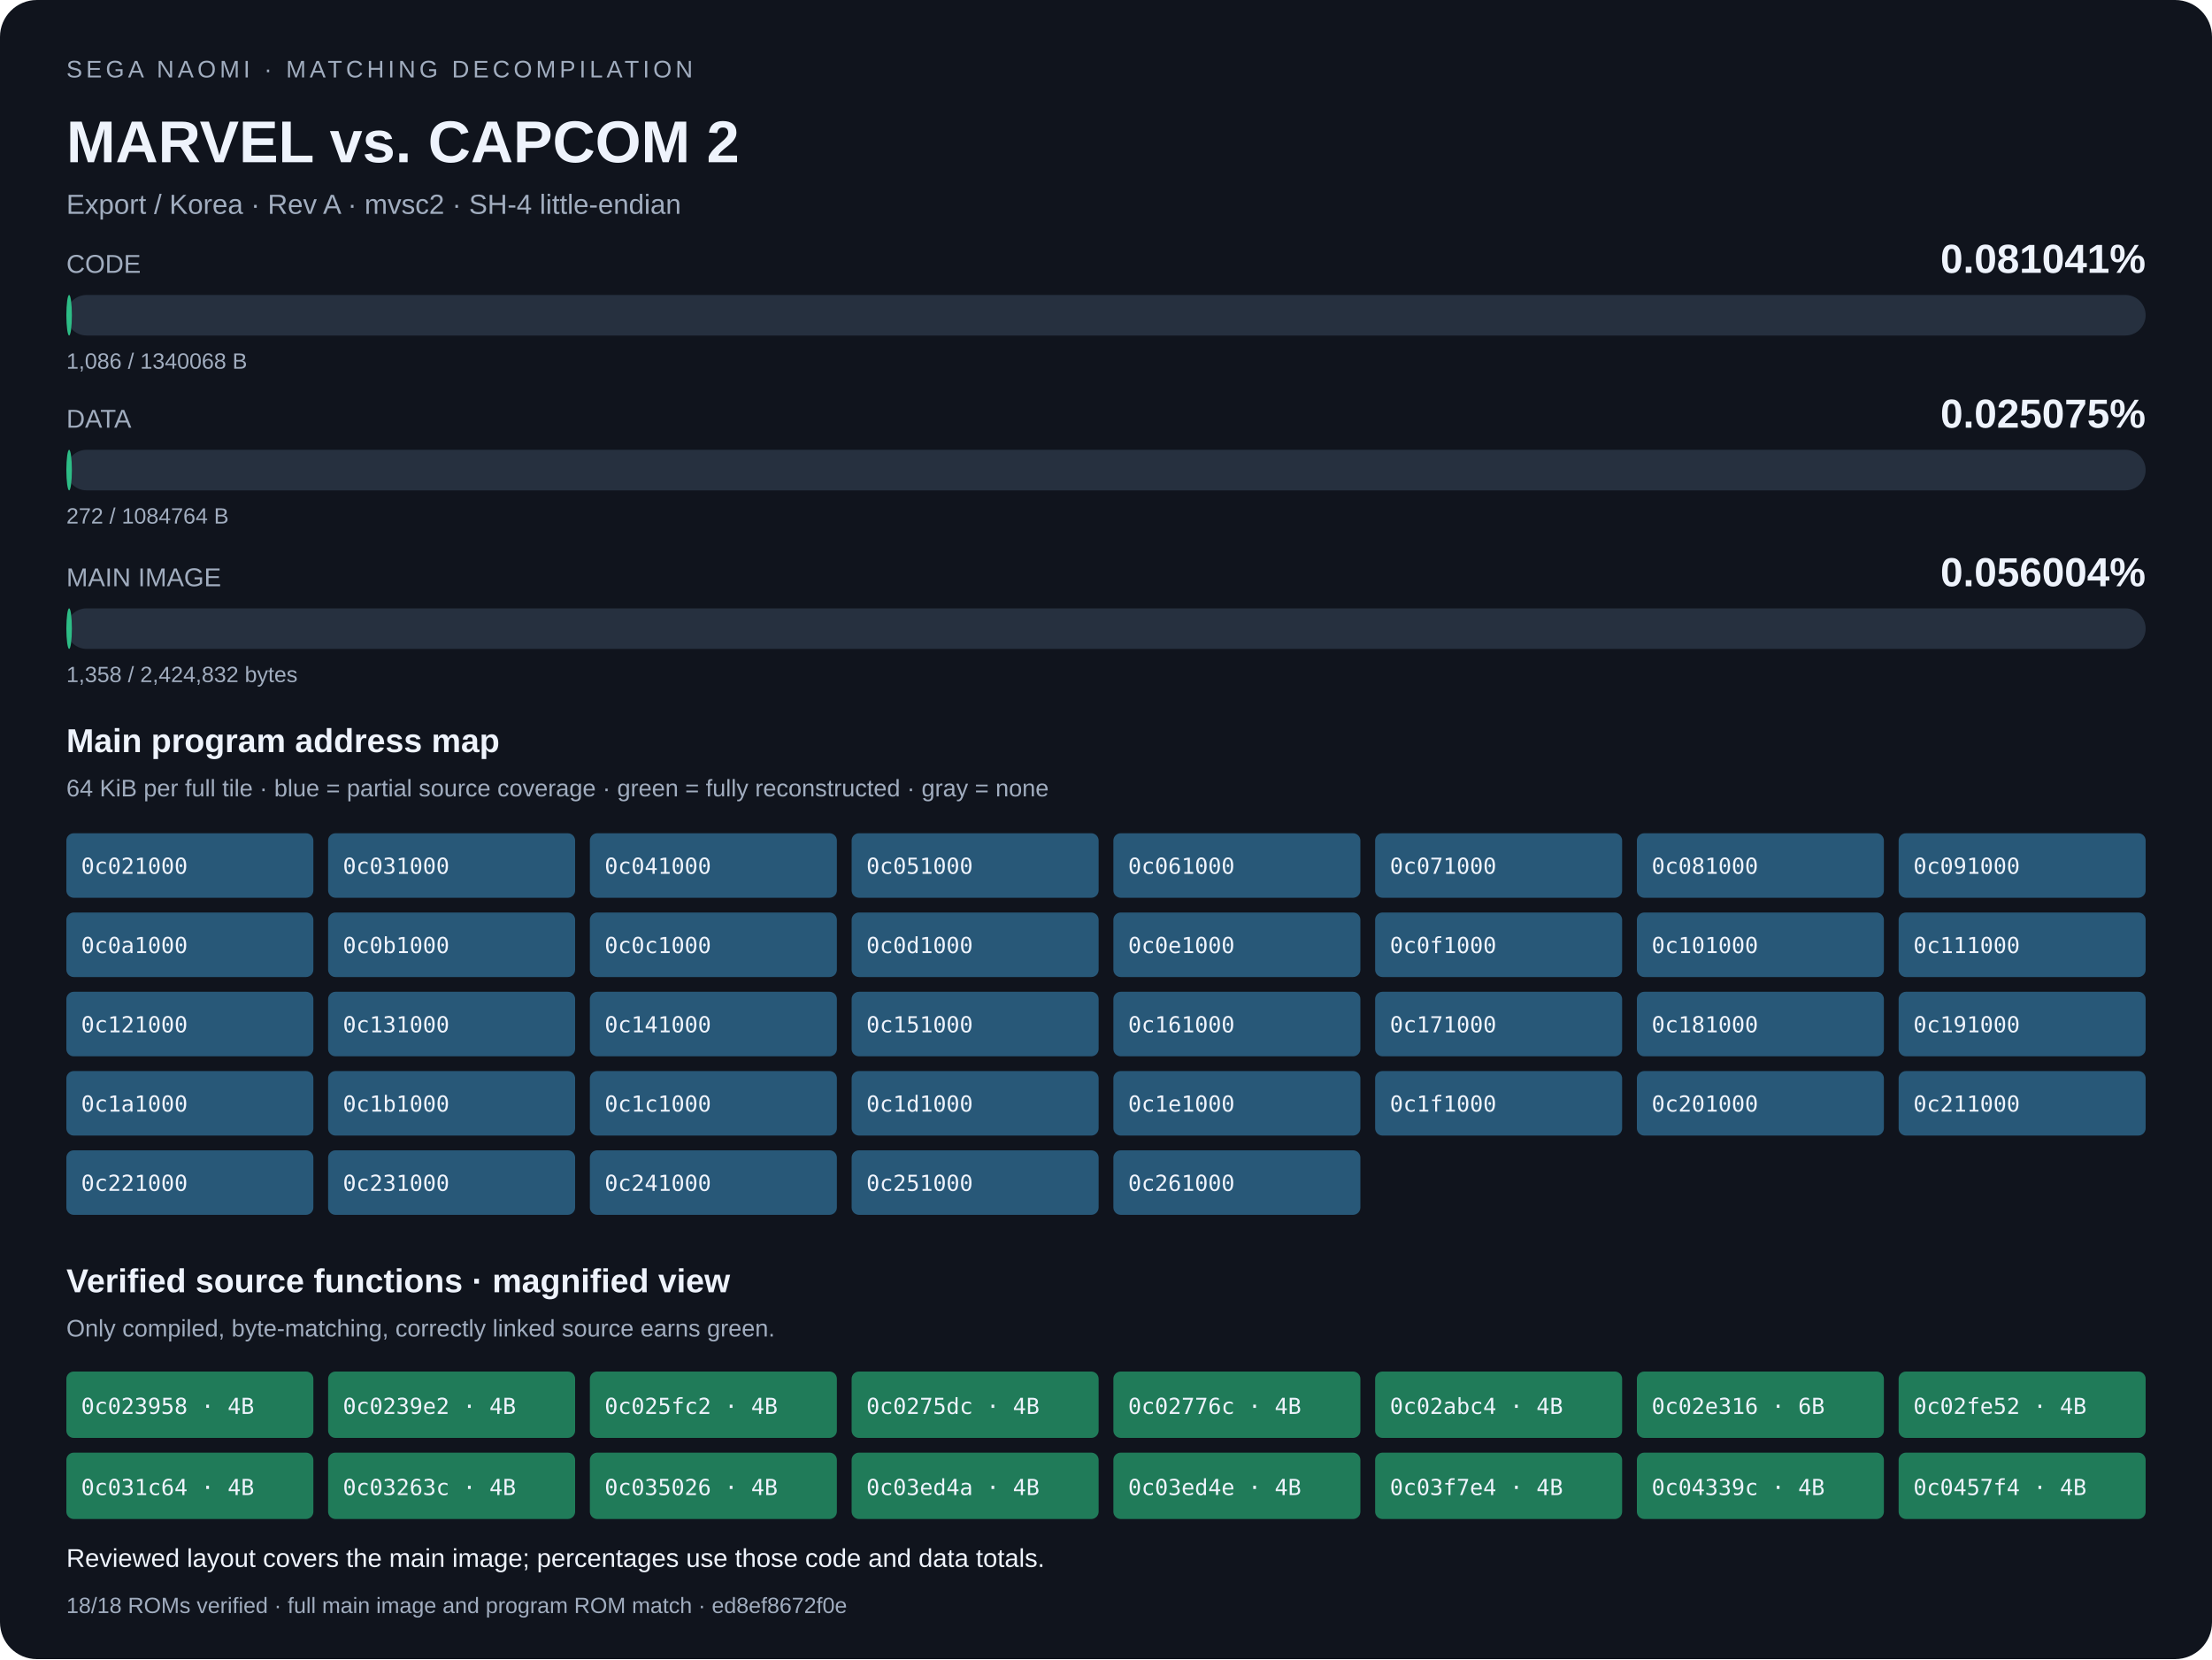
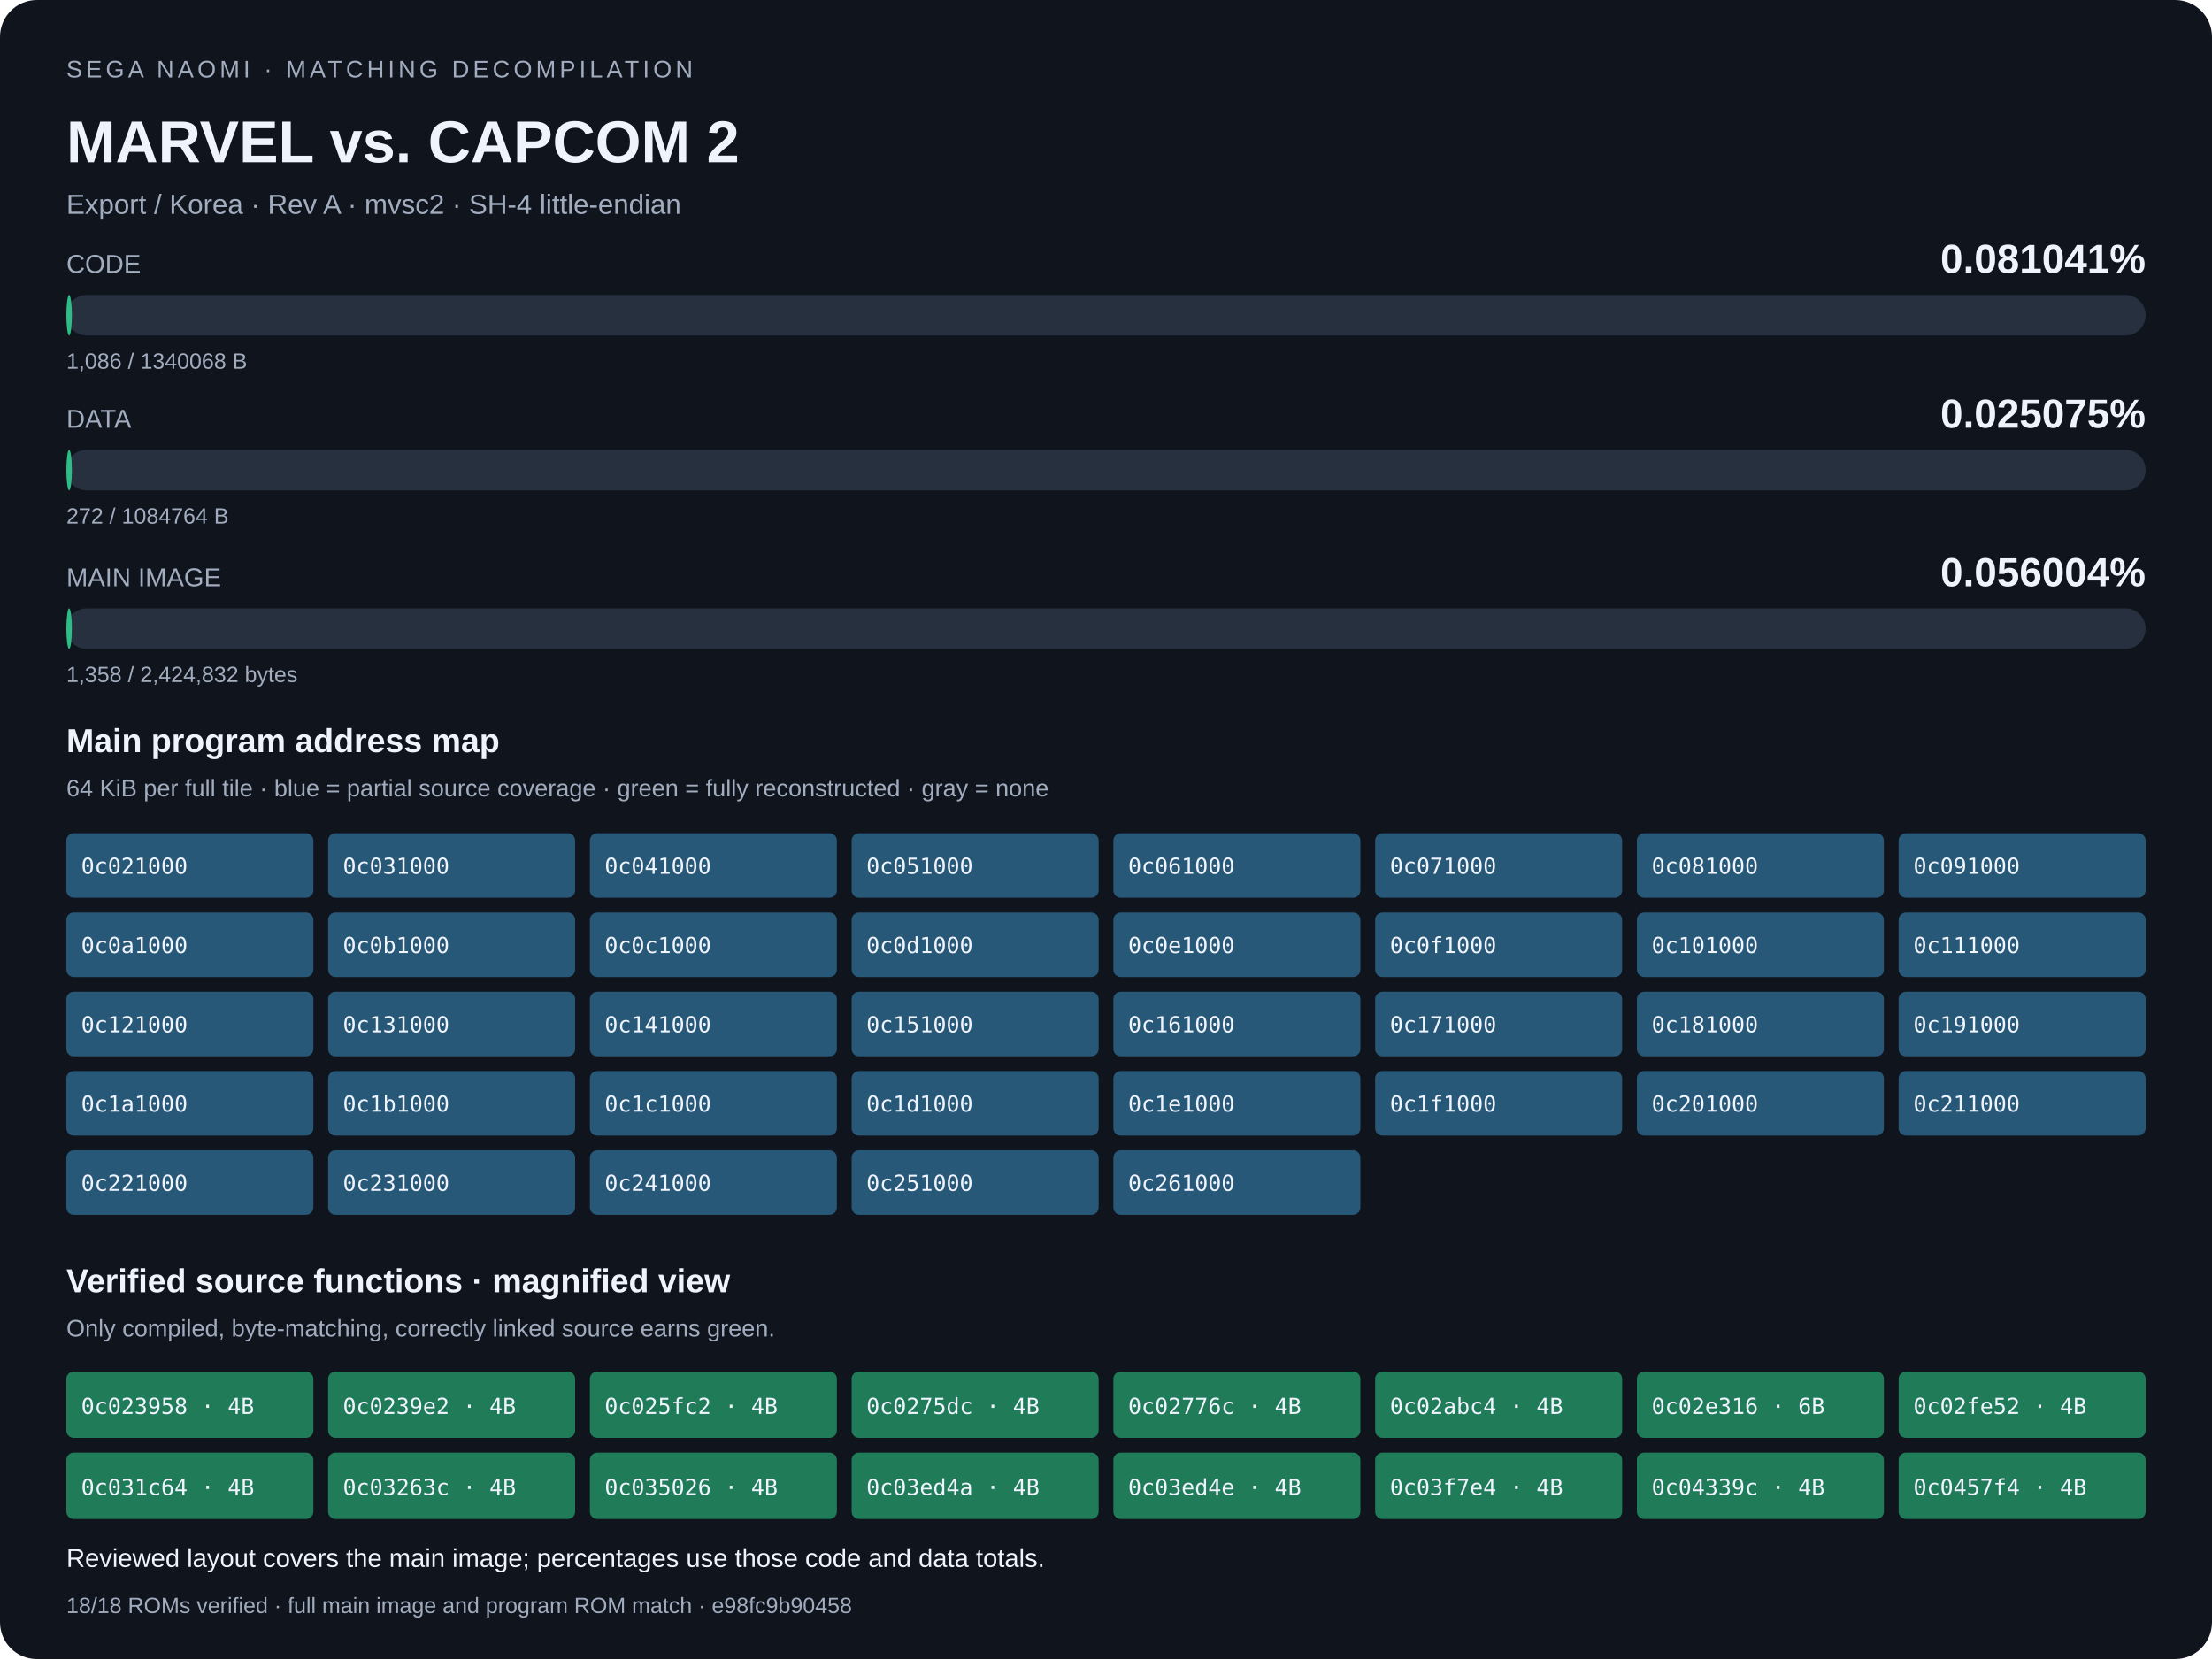
<svg xmlns="http://www.w3.org/2000/svg" width="1200" height="900" viewBox="0 0 1200 900" role="img" aria-labelledby="title desc">
  <rect width="1200" height="900" rx="20" fill="#10141d" />
  <style>text{font-family:Arial,sans-serif;fill:#eef3fc}.muted{fill:#a1adbf}.mono{font-family:monospace}</style>
  <text x="36" y="42" font-size="13" letter-spacing="2" class="muted">SEGA NAOMI · MATCHING DECOMPILATION</text>
  <text x="36" y="88" font-size="32" font-weight="700">MARVEL vs. CAPCOM 2</text>
  <text x="36" y="116" font-size="15" class="muted">Export / Korea · Rev A · mvsc2 · SH-4 little-endian</text>
  <text x="36" y="148" font-size="14" class="muted">CODE</text>
  <text x="1164" y="148" font-size="22" font-weight="700" text-anchor="end">0.081041%</text>
  <rect x="36" y="160" width="1128" height="22" rx="11" fill="#26303f" />
  <rect x="36" y="160" width="3" height="22" rx="11" fill="#2dbd86" />
  <text x="36" y="200" font-size="12" class="muted">1,086 / 1340068 B</text>
  <text x="36" y="232" font-size="14" class="muted">DATA</text>
  <text x="1164" y="232" font-size="22" font-weight="700" text-anchor="end">0.025075%</text>
  <rect x="36" y="244" width="1128" height="22" rx="11" fill="#26303f" />
  <rect x="36" y="244" width="3" height="22" rx="11" fill="#2dbd86" />
  <text x="36" y="284" font-size="12" class="muted">272 / 1084764 B</text>
  <text x="36" y="318" font-size="14" class="muted">MAIN IMAGE</text>
  <text x="1164" y="318" font-size="22" font-weight="700" text-anchor="end">0.056004%</text>
  <rect x="36" y="330" width="1128" height="22" rx="11" fill="#26303f" />
  <rect x="36" y="330" width="3" height="22" rx="11" fill="#2dbd86" />
  <text x="36" y="370" font-size="12" class="muted">1,358 / 2,424,832 bytes</text>
  <text x="36" y="408" font-size="18" font-weight="700">Main program address map</text>
  <text x="36" y="432" font-size="13" class="muted">64 KiB per full tile · blue = partial source coverage · green = fully reconstructed · gray = none</text>
  <rect x="36" y="452" width="134" height="35" rx="4" fill="#285878">
</rect>
  <text x="44" y="474" font-size="12" class="mono">0c021000</text>
  <rect x="178" y="452" width="134" height="35" rx="4" fill="#285878">
</rect>
  <text x="186" y="474" font-size="12" class="mono">0c031000</text>
  <rect x="320" y="452" width="134" height="35" rx="4" fill="#285878">
</rect>
  <text x="328" y="474" font-size="12" class="mono">0c041000</text>
  <rect x="462" y="452" width="134" height="35" rx="4" fill="#285878">
</rect>
  <text x="470" y="474" font-size="12" class="mono">0c051000</text>
  <rect x="604" y="452" width="134" height="35" rx="4" fill="#285878">
</rect>
  <text x="612" y="474" font-size="12" class="mono">0c061000</text>
  <rect x="746" y="452" width="134" height="35" rx="4" fill="#285878">
</rect>
  <text x="754" y="474" font-size="12" class="mono">0c071000</text>
  <rect x="888" y="452" width="134" height="35" rx="4" fill="#285878">
</rect>
  <text x="896" y="474" font-size="12" class="mono">0c081000</text>
  <rect x="1030" y="452" width="134" height="35" rx="4" fill="#285878">
</rect>
  <text x="1038" y="474" font-size="12" class="mono">0c091000</text>
  <rect x="36" y="495" width="134" height="35" rx="4" fill="#285878">
</rect>
  <text x="44" y="517" font-size="12" class="mono">0c0a1000</text>
  <rect x="178" y="495" width="134" height="35" rx="4" fill="#285878">
</rect>
  <text x="186" y="517" font-size="12" class="mono">0c0b1000</text>
  <rect x="320" y="495" width="134" height="35" rx="4" fill="#285878">
</rect>
  <text x="328" y="517" font-size="12" class="mono">0c0c1000</text>
  <rect x="462" y="495" width="134" height="35" rx="4" fill="#285878">
</rect>
  <text x="470" y="517" font-size="12" class="mono">0c0d1000</text>
  <rect x="604" y="495" width="134" height="35" rx="4" fill="#285878">
</rect>
  <text x="612" y="517" font-size="12" class="mono">0c0e1000</text>
  <rect x="746" y="495" width="134" height="35" rx="4" fill="#285878">
</rect>
  <text x="754" y="517" font-size="12" class="mono">0c0f1000</text>
  <rect x="888" y="495" width="134" height="35" rx="4" fill="#285878">
</rect>
  <text x="896" y="517" font-size="12" class="mono">0c101000</text>
  <rect x="1030" y="495" width="134" height="35" rx="4" fill="#285878">
</rect>
  <text x="1038" y="517" font-size="12" class="mono">0c111000</text>
  <rect x="36" y="538" width="134" height="35" rx="4" fill="#285878">
</rect>
  <text x="44" y="560" font-size="12" class="mono">0c121000</text>
  <rect x="178" y="538" width="134" height="35" rx="4" fill="#285878">
</rect>
  <text x="186" y="560" font-size="12" class="mono">0c131000</text>
  <rect x="320" y="538" width="134" height="35" rx="4" fill="#285878">
</rect>
  <text x="328" y="560" font-size="12" class="mono">0c141000</text>
  <rect x="462" y="538" width="134" height="35" rx="4" fill="#285878">
</rect>
  <text x="470" y="560" font-size="12" class="mono">0c151000</text>
  <rect x="604" y="538" width="134" height="35" rx="4" fill="#285878">
</rect>
  <text x="612" y="560" font-size="12" class="mono">0c161000</text>
  <rect x="746" y="538" width="134" height="35" rx="4" fill="#285878">
</rect>
  <text x="754" y="560" font-size="12" class="mono">0c171000</text>
  <rect x="888" y="538" width="134" height="35" rx="4" fill="#285878">
</rect>
  <text x="896" y="560" font-size="12" class="mono">0c181000</text>
  <rect x="1030" y="538" width="134" height="35" rx="4" fill="#285878">
</rect>
  <text x="1038" y="560" font-size="12" class="mono">0c191000</text>
  <rect x="36" y="581" width="134" height="35" rx="4" fill="#285878">
</rect>
  <text x="44" y="603" font-size="12" class="mono">0c1a1000</text>
  <rect x="178" y="581" width="134" height="35" rx="4" fill="#285878">
</rect>
  <text x="186" y="603" font-size="12" class="mono">0c1b1000</text>
  <rect x="320" y="581" width="134" height="35" rx="4" fill="#285878">
</rect>
  <text x="328" y="603" font-size="12" class="mono">0c1c1000</text>
  <rect x="462" y="581" width="134" height="35" rx="4" fill="#285878">
</rect>
  <text x="470" y="603" font-size="12" class="mono">0c1d1000</text>
  <rect x="604" y="581" width="134" height="35" rx="4" fill="#285878">
</rect>
  <text x="612" y="603" font-size="12" class="mono">0c1e1000</text>
  <rect x="746" y="581" width="134" height="35" rx="4" fill="#285878">
</rect>
  <text x="754" y="603" font-size="12" class="mono">0c1f1000</text>
  <rect x="888" y="581" width="134" height="35" rx="4" fill="#285878">
</rect>
  <text x="896" y="603" font-size="12" class="mono">0c201000</text>
  <rect x="1030" y="581" width="134" height="35" rx="4" fill="#285878">
</rect>
  <text x="1038" y="603" font-size="12" class="mono">0c211000</text>
  <rect x="36" y="624" width="134" height="35" rx="4" fill="#285878">
</rect>
  <text x="44" y="646" font-size="12" class="mono">0c221000</text>
  <rect x="178" y="624" width="134" height="35" rx="4" fill="#285878">
</rect>
  <text x="186" y="646" font-size="12" class="mono">0c231000</text>
  <rect x="320" y="624" width="134" height="35" rx="4" fill="#285878">
</rect>
  <text x="328" y="646" font-size="12" class="mono">0c241000</text>
  <rect x="462" y="624" width="134" height="35" rx="4" fill="#285878">
</rect>
  <text x="470" y="646" font-size="12" class="mono">0c251000</text>
  <rect x="604" y="624" width="134" height="35" rx="4" fill="#285878">
</rect>
  <text x="612" y="646" font-size="12" class="mono">0c261000</text>
  <text x="36" y="701" font-size="18" font-weight="700">Verified source functions · magnified view</text>
  <text x="36" y="725" font-size="13" class="muted">Only compiled, byte-matching, correctly linked source earns green.</text>
  <rect x="36" y="744" width="134" height="36" rx="4" fill="#207b59" />
  <text x="44" y="767" font-size="12" class="mono">0c023958 · 4B</text>
  <rect x="178" y="744" width="134" height="36" rx="4" fill="#207b59" />
  <text x="186" y="767" font-size="12" class="mono">0c0239e2 · 4B</text>
  <rect x="320" y="744" width="134" height="36" rx="4" fill="#207b59" />
  <text x="328" y="767" font-size="12" class="mono">0c025fc2 · 4B</text>
  <rect x="462" y="744" width="134" height="36" rx="4" fill="#207b59" />
  <text x="470" y="767" font-size="12" class="mono">0c0275dc · 4B</text>
  <rect x="604" y="744" width="134" height="36" rx="4" fill="#207b59" />
  <text x="612" y="767" font-size="12" class="mono">0c02776c · 4B</text>
  <rect x="746" y="744" width="134" height="36" rx="4" fill="#207b59" />
  <text x="754" y="767" font-size="12" class="mono">0c02abc4 · 4B</text>
  <rect x="888" y="744" width="134" height="36" rx="4" fill="#207b59" />
  <text x="896" y="767" font-size="12" class="mono">0c02e316 · 6B</text>
  <rect x="1030" y="744" width="134" height="36" rx="4" fill="#207b59" />
  <text x="1038" y="767" font-size="12" class="mono">0c02fe52 · 4B</text>
  <rect x="36" y="788" width="134" height="36" rx="4" fill="#207b59" />
  <text x="44" y="811" font-size="12" class="mono">0c031c64 · 4B</text>
  <rect x="178" y="788" width="134" height="36" rx="4" fill="#207b59" />
  <text x="186" y="811" font-size="12" class="mono">0c03263c · 4B</text>
  <rect x="320" y="788" width="134" height="36" rx="4" fill="#207b59" />
  <text x="328" y="811" font-size="12" class="mono">0c035026 · 4B</text>
  <rect x="462" y="788" width="134" height="36" rx="4" fill="#207b59" />
  <text x="470" y="811" font-size="12" class="mono">0c03ed4a · 4B</text>
  <rect x="604" y="788" width="134" height="36" rx="4" fill="#207b59" />
  <text x="612" y="811" font-size="12" class="mono">0c03ed4e · 4B</text>
  <rect x="746" y="788" width="134" height="36" rx="4" fill="#207b59" />
  <text x="754" y="811" font-size="12" class="mono">0c03f7e4 · 4B</text>
  <rect x="888" y="788" width="134" height="36" rx="4" fill="#207b59" />
  <text x="896" y="811" font-size="12" class="mono">0c04339c · 4B</text>
  <rect x="1030" y="788" width="134" height="36" rx="4" fill="#207b59" />
  <text x="1038" y="811" font-size="12" class="mono">0c0457f4 · 4B</text>
  <text x="36" y="850" font-size="14">Reviewed layout covers the main image; percentages use those code and data totals.</text>
-   <text x="36" y="875" font-size="12" class="muted">18/18 ROMs verified · full main image and program ROM match · ed8ef8672f0e</text>
+   <text x="36" y="875" font-size="12" class="muted">18/18 ROMs verified · full main image and program ROM match · e98fc9b90458</text>
</svg>
